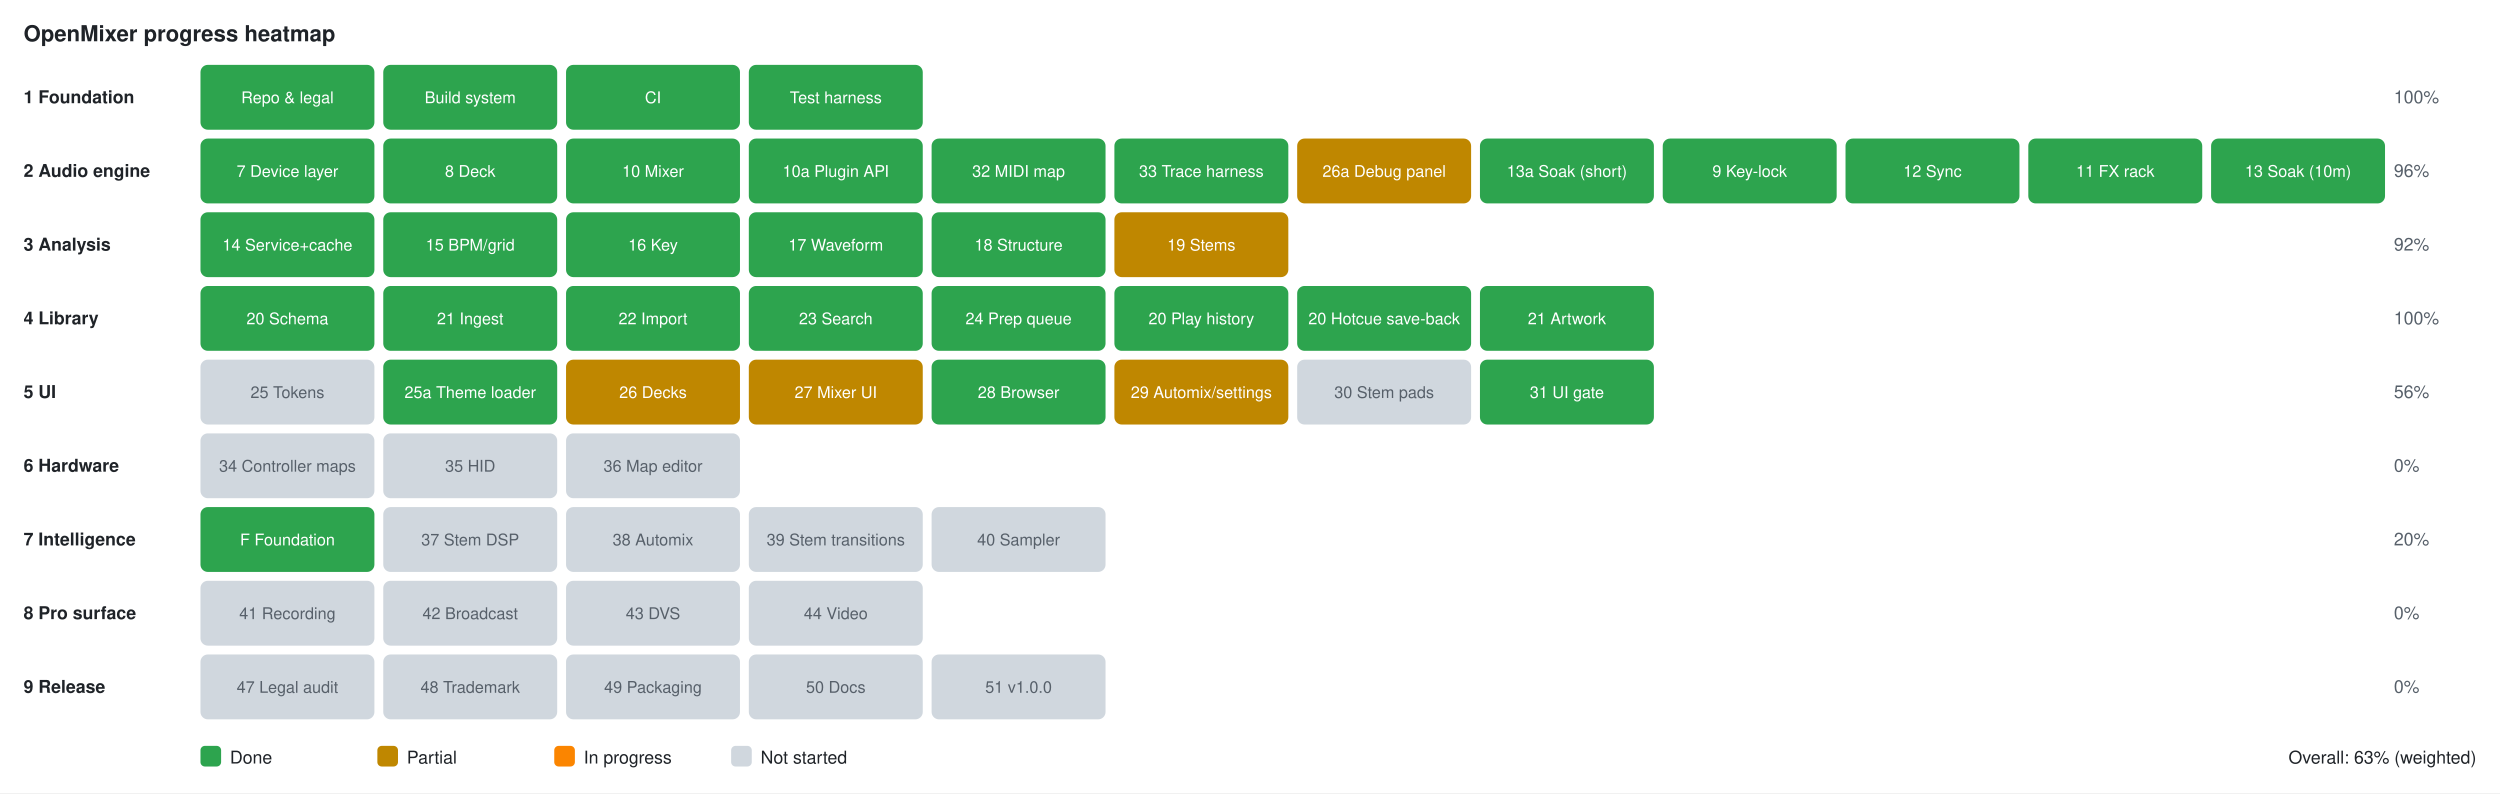
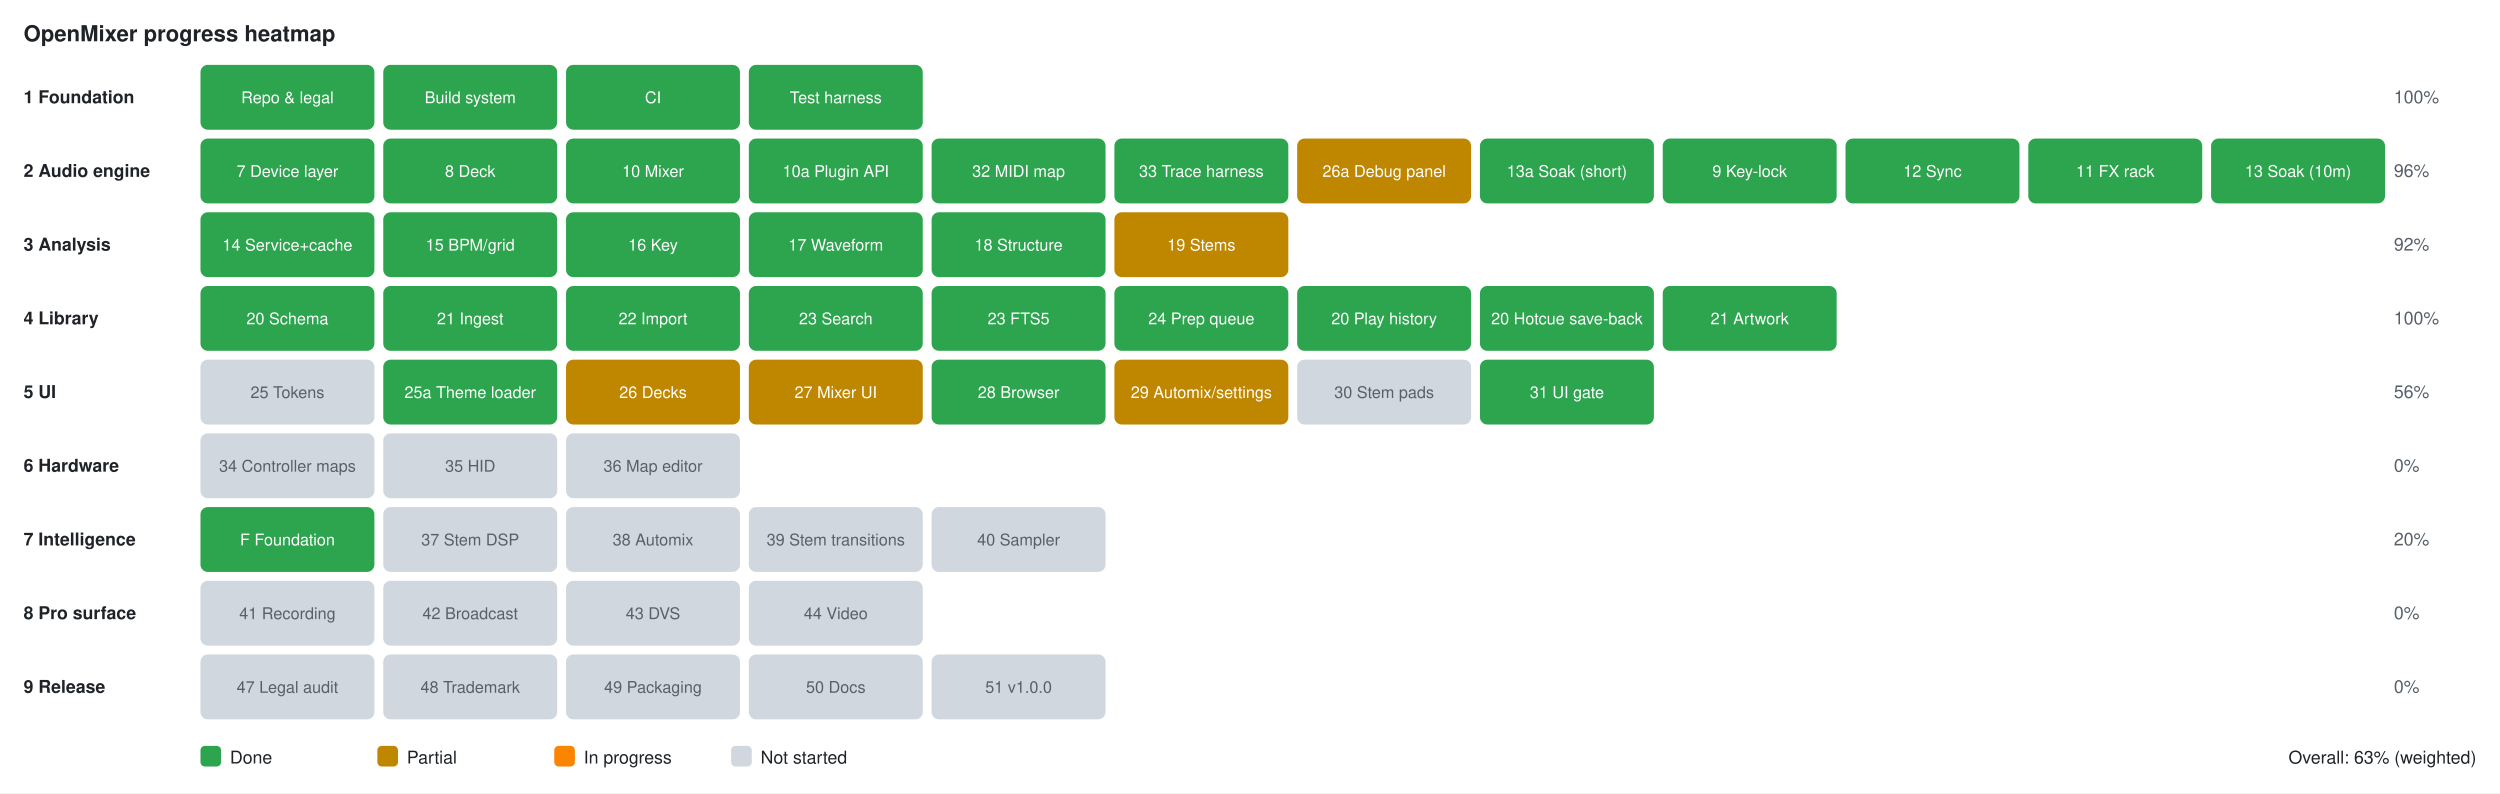
<svg xmlns="http://www.w3.org/2000/svg" width="1696" height="538" viewBox="0 0 1696 538" font-family="-apple-system,Segoe UI,Helvetica,Arial,sans-serif">
  <rect width="100%" height="100%" fill="#ffffff" />
  <text x="16" y="28" font-size="15" font-weight="600" fill="#1f2328">OpenMixer progress heatmap</text>
  <text x="16" y="70.0" font-size="12" font-weight="600" fill="#1f2328">1 Foundation</text>
  <g>
    <rect x="136" y="44" width="118" height="44" rx="5" fill="#2da44e" />
    <text x="195.0" y="70.0" font-size="11" text-anchor="middle" fill="#ffffff">Repo &amp; legal</text>
  </g>
  <g>
    <rect x="260" y="44" width="118" height="44" rx="5" fill="#2da44e" />
    <text x="319.0" y="70.0" font-size="11" text-anchor="middle" fill="#ffffff">Build system</text>
  </g>
  <g>
    <rect x="384" y="44" width="118" height="44" rx="5" fill="#2da44e" />
    <text x="443.0" y="70.0" font-size="11" text-anchor="middle" fill="#ffffff">CI</text>
  </g>
  <g>
    <rect x="508" y="44" width="118" height="44" rx="5" fill="#2da44e" />
    <text x="567.0" y="70.0" font-size="11" text-anchor="middle" fill="#ffffff">Test harness</text>
  </g>
  <text x="1624" y="70.0" font-size="12" fill="#57606a">100%</text>
  <text x="16" y="120.0" font-size="12" font-weight="600" fill="#1f2328">2 Audio engine</text>
  <g>
    <rect x="136" y="94" width="118" height="44" rx="5" fill="#2da44e" />
    <text x="195.0" y="120.0" font-size="11" text-anchor="middle" fill="#ffffff">7 Device layer</text>
  </g>
  <g>
    <rect x="260" y="94" width="118" height="44" rx="5" fill="#2da44e" />
    <text x="319.0" y="120.0" font-size="11" text-anchor="middle" fill="#ffffff">8 Deck</text>
  </g>
  <g>
    <rect x="384" y="94" width="118" height="44" rx="5" fill="#2da44e" />
    <text x="443.0" y="120.0" font-size="11" text-anchor="middle" fill="#ffffff">10 Mixer</text>
  </g>
  <g>
    <rect x="508" y="94" width="118" height="44" rx="5" fill="#2da44e" />
    <text x="567.0" y="120.0" font-size="11" text-anchor="middle" fill="#ffffff">10a Plugin API</text>
  </g>
  <g>
    <rect x="632" y="94" width="118" height="44" rx="5" fill="#2da44e" />
    <text x="691.0" y="120.0" font-size="11" text-anchor="middle" fill="#ffffff">32 MIDI map</text>
  </g>
  <g>
    <rect x="756" y="94" width="118" height="44" rx="5" fill="#2da44e" />
    <text x="815.0" y="120.0" font-size="11" text-anchor="middle" fill="#ffffff">33 Trace harness</text>
  </g>
  <g>
    <rect x="880" y="94" width="118" height="44" rx="5" fill="#bf8700" />
    <text x="939.0" y="120.0" font-size="11" text-anchor="middle" fill="#ffffff">26a Debug panel</text>
  </g>
  <g>
    <rect x="1004" y="94" width="118" height="44" rx="5" fill="#2da44e" />
    <text x="1063.0" y="120.0" font-size="11" text-anchor="middle" fill="#ffffff">13a Soak (short)</text>
  </g>
  <g>
    <rect x="1128" y="94" width="118" height="44" rx="5" fill="#2da44e" />
    <text x="1187.0" y="120.0" font-size="11" text-anchor="middle" fill="#ffffff">9 Key-lock</text>
  </g>
  <g>
    <rect x="1252" y="94" width="118" height="44" rx="5" fill="#2da44e" />
    <text x="1311.0" y="120.0" font-size="11" text-anchor="middle" fill="#ffffff">12 Sync</text>
  </g>
  <g>
    <rect x="1376" y="94" width="118" height="44" rx="5" fill="#2da44e" />
    <text x="1435.0" y="120.0" font-size="11" text-anchor="middle" fill="#ffffff">11 FX rack</text>
  </g>
  <g>
    <rect x="1500" y="94" width="118" height="44" rx="5" fill="#2da44e" />
    <text x="1559.0" y="120.0" font-size="11" text-anchor="middle" fill="#ffffff">13 Soak (10m)</text>
  </g>
  <text x="1624" y="120.0" font-size="12" fill="#57606a">96%</text>
  <text x="16" y="170.0" font-size="12" font-weight="600" fill="#1f2328">3 Analysis</text>
  <g>
    <rect x="136" y="144" width="118" height="44" rx="5" fill="#2da44e" />
    <text x="195.0" y="170.0" font-size="11" text-anchor="middle" fill="#ffffff">14 Service+cache</text>
  </g>
  <g>
    <rect x="260" y="144" width="118" height="44" rx="5" fill="#2da44e" />
    <text x="319.0" y="170.0" font-size="11" text-anchor="middle" fill="#ffffff">15 BPM/grid</text>
  </g>
  <g>
    <rect x="384" y="144" width="118" height="44" rx="5" fill="#2da44e" />
    <text x="443.0" y="170.0" font-size="11" text-anchor="middle" fill="#ffffff">16 Key</text>
  </g>
  <g>
    <rect x="508" y="144" width="118" height="44" rx="5" fill="#2da44e" />
    <text x="567.0" y="170.0" font-size="11" text-anchor="middle" fill="#ffffff">17 Waveform</text>
  </g>
  <g>
    <rect x="632" y="144" width="118" height="44" rx="5" fill="#2da44e" />
    <text x="691.0" y="170.0" font-size="11" text-anchor="middle" fill="#ffffff">18 Structure</text>
  </g>
  <g>
    <rect x="756" y="144" width="118" height="44" rx="5" fill="#bf8700" />
    <text x="815.0" y="170.0" font-size="11" text-anchor="middle" fill="#ffffff">19 Stems</text>
  </g>
  <text x="1624" y="170.0" font-size="12" fill="#57606a">92%</text>
  <text x="16" y="220.0" font-size="12" font-weight="600" fill="#1f2328">4 Library</text>
  <g>
    <rect x="136" y="194" width="118" height="44" rx="5" fill="#2da44e" />
    <text x="195.0" y="220.0" font-size="11" text-anchor="middle" fill="#ffffff">20 Schema</text>
  </g>
  <g>
    <rect x="260" y="194" width="118" height="44" rx="5" fill="#2da44e" />
    <text x="319.0" y="220.0" font-size="11" text-anchor="middle" fill="#ffffff">21 Ingest</text>
  </g>
  <g>
    <rect x="384" y="194" width="118" height="44" rx="5" fill="#2da44e" />
    <text x="443.0" y="220.0" font-size="11" text-anchor="middle" fill="#ffffff">22 Import</text>
  </g>
  <g>
    <rect x="508" y="194" width="118" height="44" rx="5" fill="#2da44e" />
    <text x="567.0" y="220.0" font-size="11" text-anchor="middle" fill="#ffffff">23 Search</text>
  </g>
  <g>
    <rect x="632" y="194" width="118" height="44" rx="5" fill="#2da44e" />
-     <text x="691.0" y="220.0" font-size="11" text-anchor="middle" fill="#ffffff">24 Prep queue</text>
+     <text x="691.0" y="220.0" font-size="11" text-anchor="middle" fill="#ffffff">23 FTS5</text>
  </g>
  <g>
    <rect x="756" y="194" width="118" height="44" rx="5" fill="#2da44e" />
-     <text x="815.0" y="220.0" font-size="11" text-anchor="middle" fill="#ffffff">20 Play history</text>
+     <text x="815.0" y="220.0" font-size="11" text-anchor="middle" fill="#ffffff">24 Prep queue</text>
  </g>
  <g>
    <rect x="880" y="194" width="118" height="44" rx="5" fill="#2da44e" />
-     <text x="939.0" y="220.0" font-size="11" text-anchor="middle" fill="#ffffff">20 Hotcue save-back</text>
+     <text x="939.0" y="220.0" font-size="11" text-anchor="middle" fill="#ffffff">20 Play history</text>
  </g>
  <g>
    <rect x="1004" y="194" width="118" height="44" rx="5" fill="#2da44e" />
-     <text x="1063.0" y="220.0" font-size="11" text-anchor="middle" fill="#ffffff">21 Artwork</text>
+     <text x="1063.0" y="220.0" font-size="11" text-anchor="middle" fill="#ffffff">20 Hotcue save-back</text>
+   </g>
+   <g>
+     <rect x="1128" y="194" width="118" height="44" rx="5" fill="#2da44e" />
+     <text x="1187.0" y="220.0" font-size="11" text-anchor="middle" fill="#ffffff">21 Artwork</text>
  </g>
  <text x="1624" y="220.0" font-size="12" fill="#57606a">100%</text>
  <text x="16" y="270.0" font-size="12" font-weight="600" fill="#1f2328">5 UI</text>
  <g>
    <rect x="136" y="244" width="118" height="44" rx="5" fill="#d0d7de" />
    <text x="195.0" y="270.0" font-size="11" text-anchor="middle" fill="#57606a">25 Tokens</text>
  </g>
  <g>
    <rect x="260" y="244" width="118" height="44" rx="5" fill="#2da44e" />
    <text x="319.0" y="270.0" font-size="11" text-anchor="middle" fill="#ffffff">25a Theme loader</text>
  </g>
  <g>
    <rect x="384" y="244" width="118" height="44" rx="5" fill="#bf8700" />
    <text x="443.0" y="270.0" font-size="11" text-anchor="middle" fill="#ffffff">26 Decks</text>
  </g>
  <g>
    <rect x="508" y="244" width="118" height="44" rx="5" fill="#bf8700" />
    <text x="567.0" y="270.0" font-size="11" text-anchor="middle" fill="#ffffff">27 Mixer UI</text>
  </g>
  <g>
    <rect x="632" y="244" width="118" height="44" rx="5" fill="#2da44e" />
    <text x="691.0" y="270.0" font-size="11" text-anchor="middle" fill="#ffffff">28 Browser</text>
  </g>
  <g>
    <rect x="756" y="244" width="118" height="44" rx="5" fill="#bf8700" />
    <text x="815.0" y="270.0" font-size="11" text-anchor="middle" fill="#ffffff">29 Automix/settings</text>
  </g>
  <g>
    <rect x="880" y="244" width="118" height="44" rx="5" fill="#d0d7de" />
    <text x="939.0" y="270.0" font-size="11" text-anchor="middle" fill="#57606a">30 Stem pads</text>
  </g>
  <g>
    <rect x="1004" y="244" width="118" height="44" rx="5" fill="#2da44e" />
    <text x="1063.0" y="270.0" font-size="11" text-anchor="middle" fill="#ffffff">31 UI gate</text>
  </g>
  <text x="1624" y="270.0" font-size="12" fill="#57606a">56%</text>
  <text x="16" y="320.0" font-size="12" font-weight="600" fill="#1f2328">6 Hardware</text>
  <g>
    <rect x="136" y="294" width="118" height="44" rx="5" fill="#d0d7de" />
    <text x="195.0" y="320.0" font-size="11" text-anchor="middle" fill="#57606a">34 Controller maps</text>
  </g>
  <g>
    <rect x="260" y="294" width="118" height="44" rx="5" fill="#d0d7de" />
    <text x="319.0" y="320.0" font-size="11" text-anchor="middle" fill="#57606a">35 HID</text>
  </g>
  <g>
    <rect x="384" y="294" width="118" height="44" rx="5" fill="#d0d7de" />
    <text x="443.0" y="320.0" font-size="11" text-anchor="middle" fill="#57606a">36 Map editor</text>
  </g>
  <text x="1624" y="320.0" font-size="12" fill="#57606a">0%</text>
  <text x="16" y="370.0" font-size="12" font-weight="600" fill="#1f2328">7 Intelligence</text>
  <g>
    <rect x="136" y="344" width="118" height="44" rx="5" fill="#2da44e" />
    <text x="195.0" y="370.0" font-size="11" text-anchor="middle" fill="#ffffff">F Foundation</text>
  </g>
  <g>
    <rect x="260" y="344" width="118" height="44" rx="5" fill="#d0d7de" />
    <text x="319.0" y="370.0" font-size="11" text-anchor="middle" fill="#57606a">37 Stem DSP</text>
  </g>
  <g>
    <rect x="384" y="344" width="118" height="44" rx="5" fill="#d0d7de" />
    <text x="443.0" y="370.0" font-size="11" text-anchor="middle" fill="#57606a">38 Automix</text>
  </g>
  <g>
    <rect x="508" y="344" width="118" height="44" rx="5" fill="#d0d7de" />
    <text x="567.0" y="370.0" font-size="11" text-anchor="middle" fill="#57606a">39 Stem transitions</text>
  </g>
  <g>
    <rect x="632" y="344" width="118" height="44" rx="5" fill="#d0d7de" />
    <text x="691.0" y="370.0" font-size="11" text-anchor="middle" fill="#57606a">40 Sampler</text>
  </g>
  <text x="1624" y="370.0" font-size="12" fill="#57606a">20%</text>
  <text x="16" y="420.0" font-size="12" font-weight="600" fill="#1f2328">8 Pro surface</text>
  <g>
    <rect x="136" y="394" width="118" height="44" rx="5" fill="#d0d7de" />
    <text x="195.0" y="420.0" font-size="11" text-anchor="middle" fill="#57606a">41 Recording</text>
  </g>
  <g>
    <rect x="260" y="394" width="118" height="44" rx="5" fill="#d0d7de" />
    <text x="319.0" y="420.0" font-size="11" text-anchor="middle" fill="#57606a">42 Broadcast</text>
  </g>
  <g>
    <rect x="384" y="394" width="118" height="44" rx="5" fill="#d0d7de" />
    <text x="443.0" y="420.0" font-size="11" text-anchor="middle" fill="#57606a">43 DVS</text>
  </g>
  <g>
    <rect x="508" y="394" width="118" height="44" rx="5" fill="#d0d7de" />
    <text x="567.0" y="420.0" font-size="11" text-anchor="middle" fill="#57606a">44 Video</text>
  </g>
  <text x="1624" y="420.0" font-size="12" fill="#57606a">0%</text>
  <text x="16" y="470.0" font-size="12" font-weight="600" fill="#1f2328">9 Release</text>
  <g>
    <rect x="136" y="444" width="118" height="44" rx="5" fill="#d0d7de" />
    <text x="195.0" y="470.0" font-size="11" text-anchor="middle" fill="#57606a">47 Legal audit</text>
  </g>
  <g>
    <rect x="260" y="444" width="118" height="44" rx="5" fill="#d0d7de" />
    <text x="319.0" y="470.0" font-size="11" text-anchor="middle" fill="#57606a">48 Trademark</text>
  </g>
  <g>
    <rect x="384" y="444" width="118" height="44" rx="5" fill="#d0d7de" />
    <text x="443.0" y="470.0" font-size="11" text-anchor="middle" fill="#57606a">49 Packaging</text>
  </g>
  <g>
    <rect x="508" y="444" width="118" height="44" rx="5" fill="#d0d7de" />
    <text x="567.0" y="470.0" font-size="11" text-anchor="middle" fill="#57606a">50 Docs</text>
  </g>
  <g>
    <rect x="632" y="444" width="118" height="44" rx="5" fill="#d0d7de" />
    <text x="691.0" y="470.0" font-size="11" text-anchor="middle" fill="#57606a">51 v1.0.0</text>
  </g>
  <text x="1624" y="470.0" font-size="12" fill="#57606a">0%</text>
  <rect x="136" y="506" width="14" height="14" rx="3" fill="#2da44e" />
  <text x="156" y="518" font-size="12" fill="#1f2328">Done</text>
  <rect x="256" y="506" width="14" height="14" rx="3" fill="#bf8700" />
  <text x="276" y="518" font-size="12" fill="#1f2328">Partial</text>
  <rect x="376" y="506" width="14" height="14" rx="3" fill="#fb8500" />
  <text x="396" y="518" font-size="12" fill="#1f2328">In progress</text>
  <rect x="496" y="506" width="14" height="14" rx="3" fill="#d0d7de" />
  <text x="516" y="518" font-size="12" fill="#1f2328">Not started</text>
  <text x="1680" y="518" font-size="12" text-anchor="end" fill="#1f2328">Overall: 63% (weighted)</text>
</svg>
